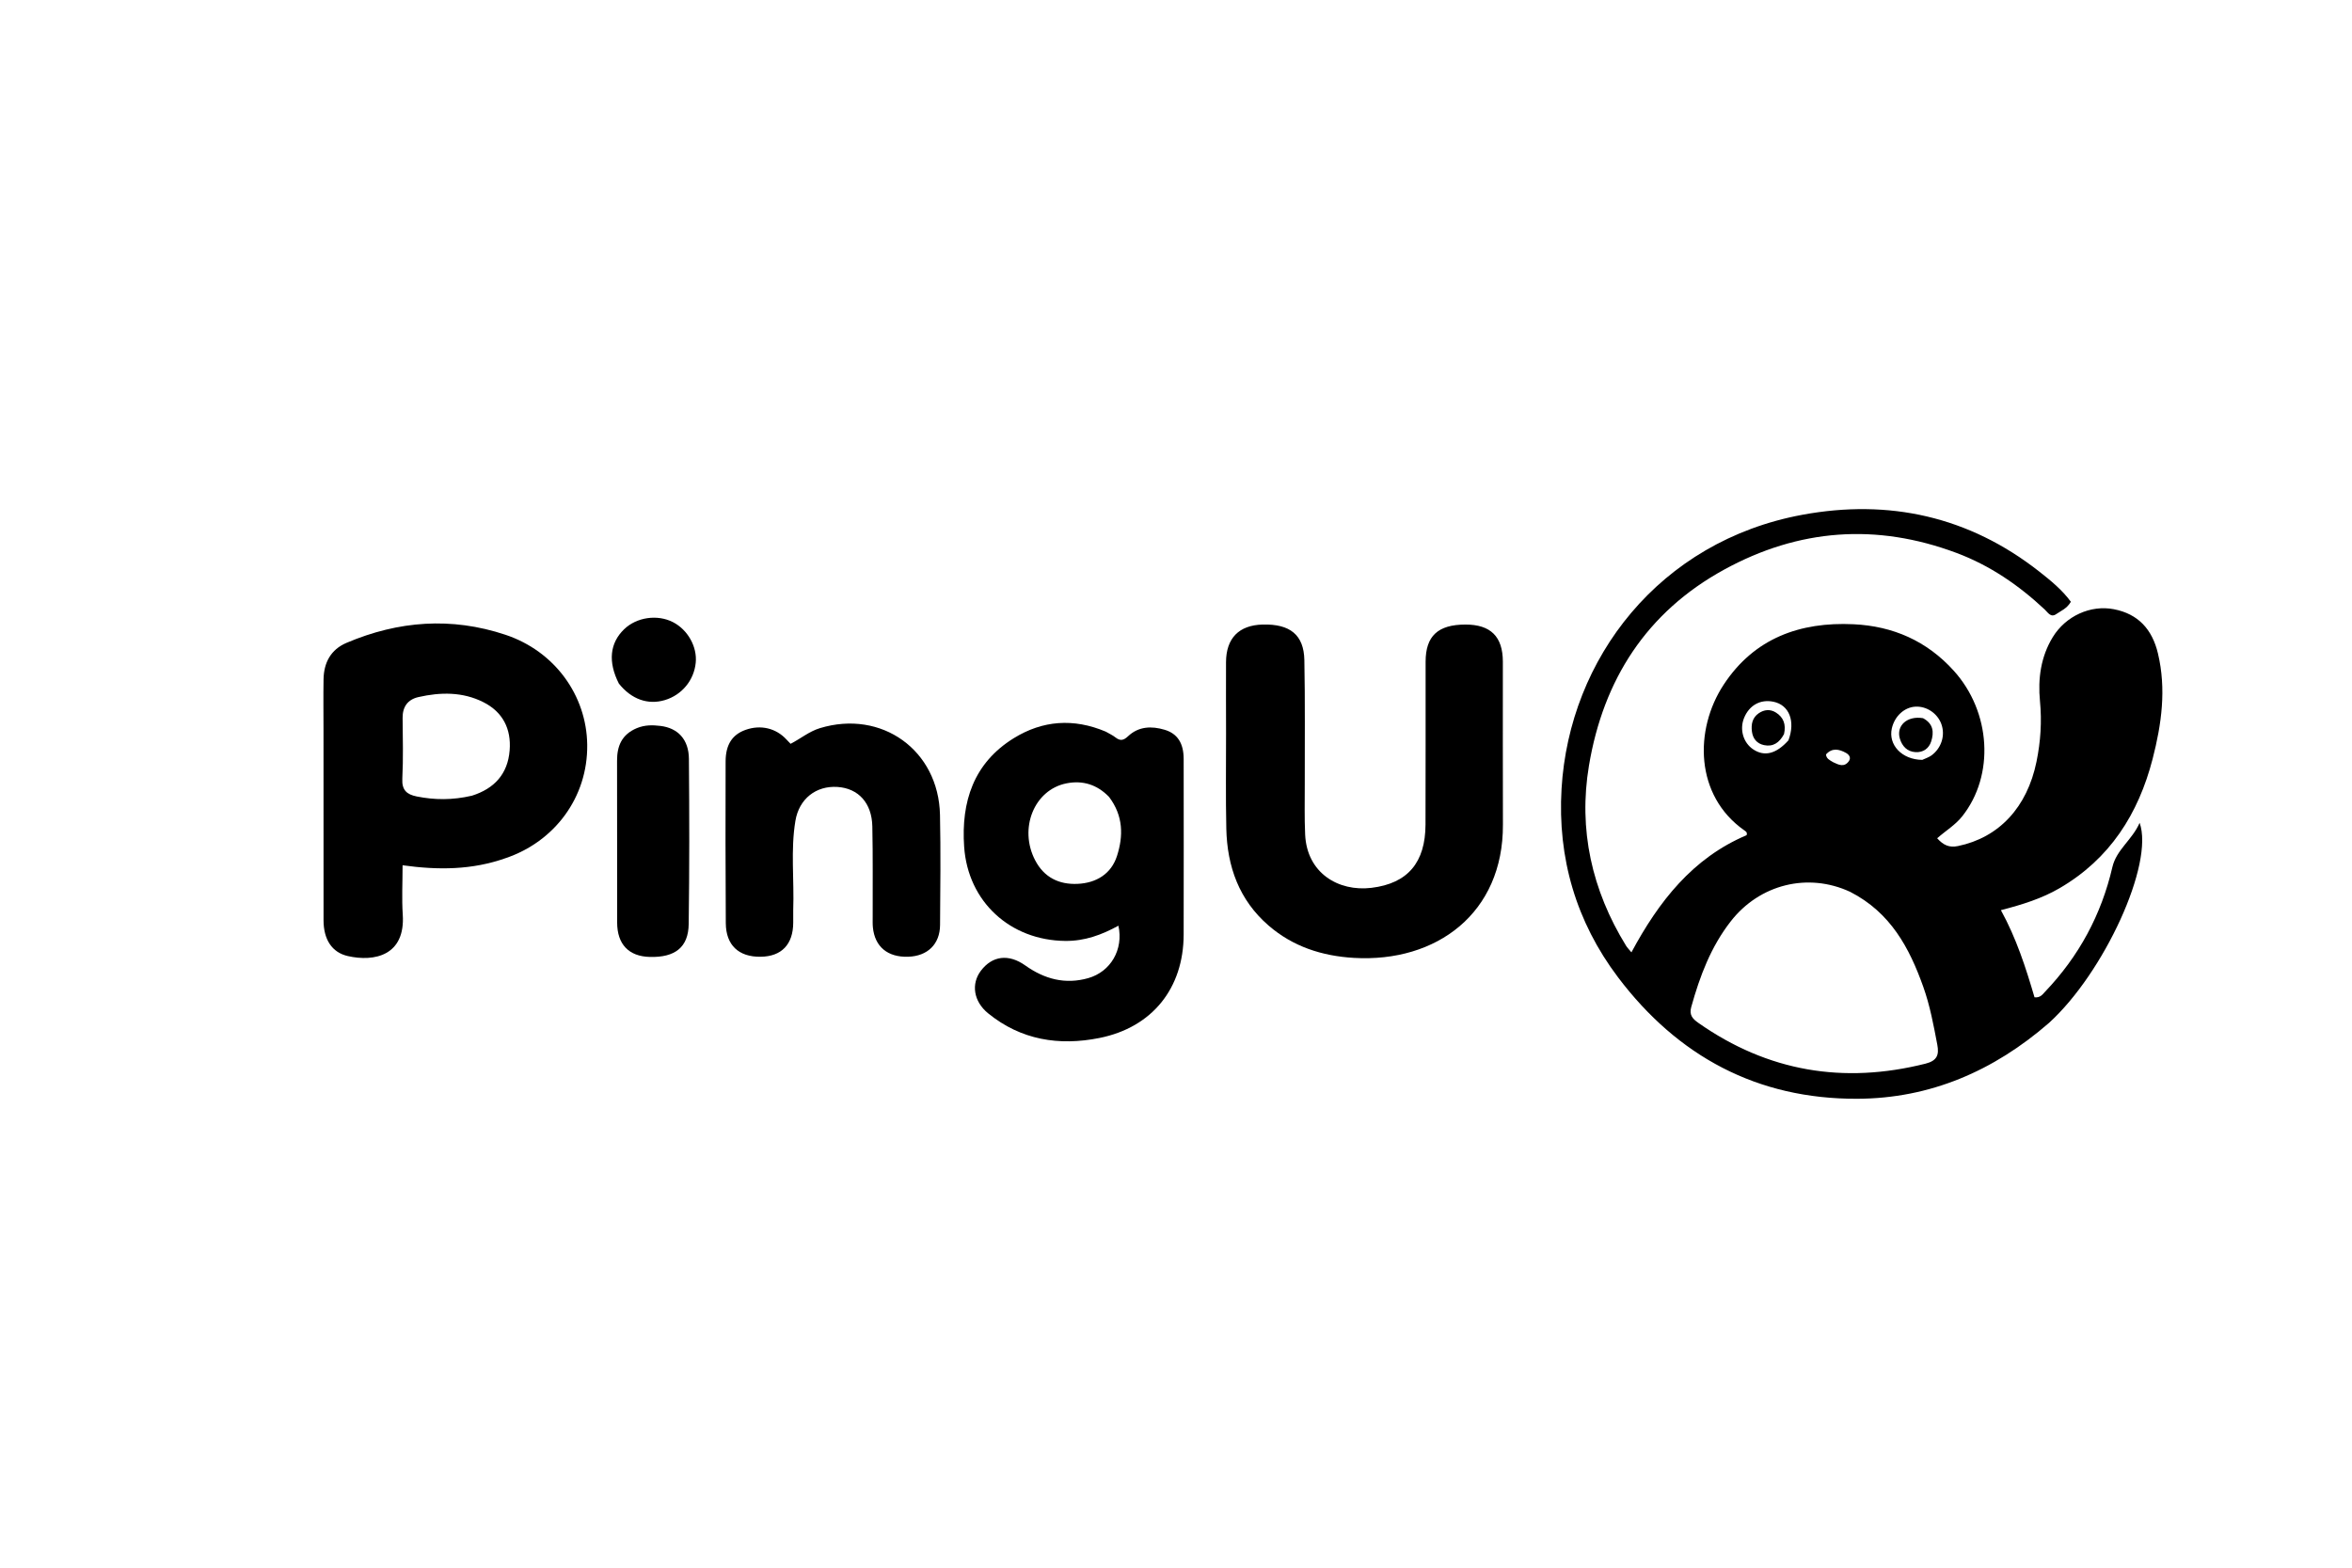
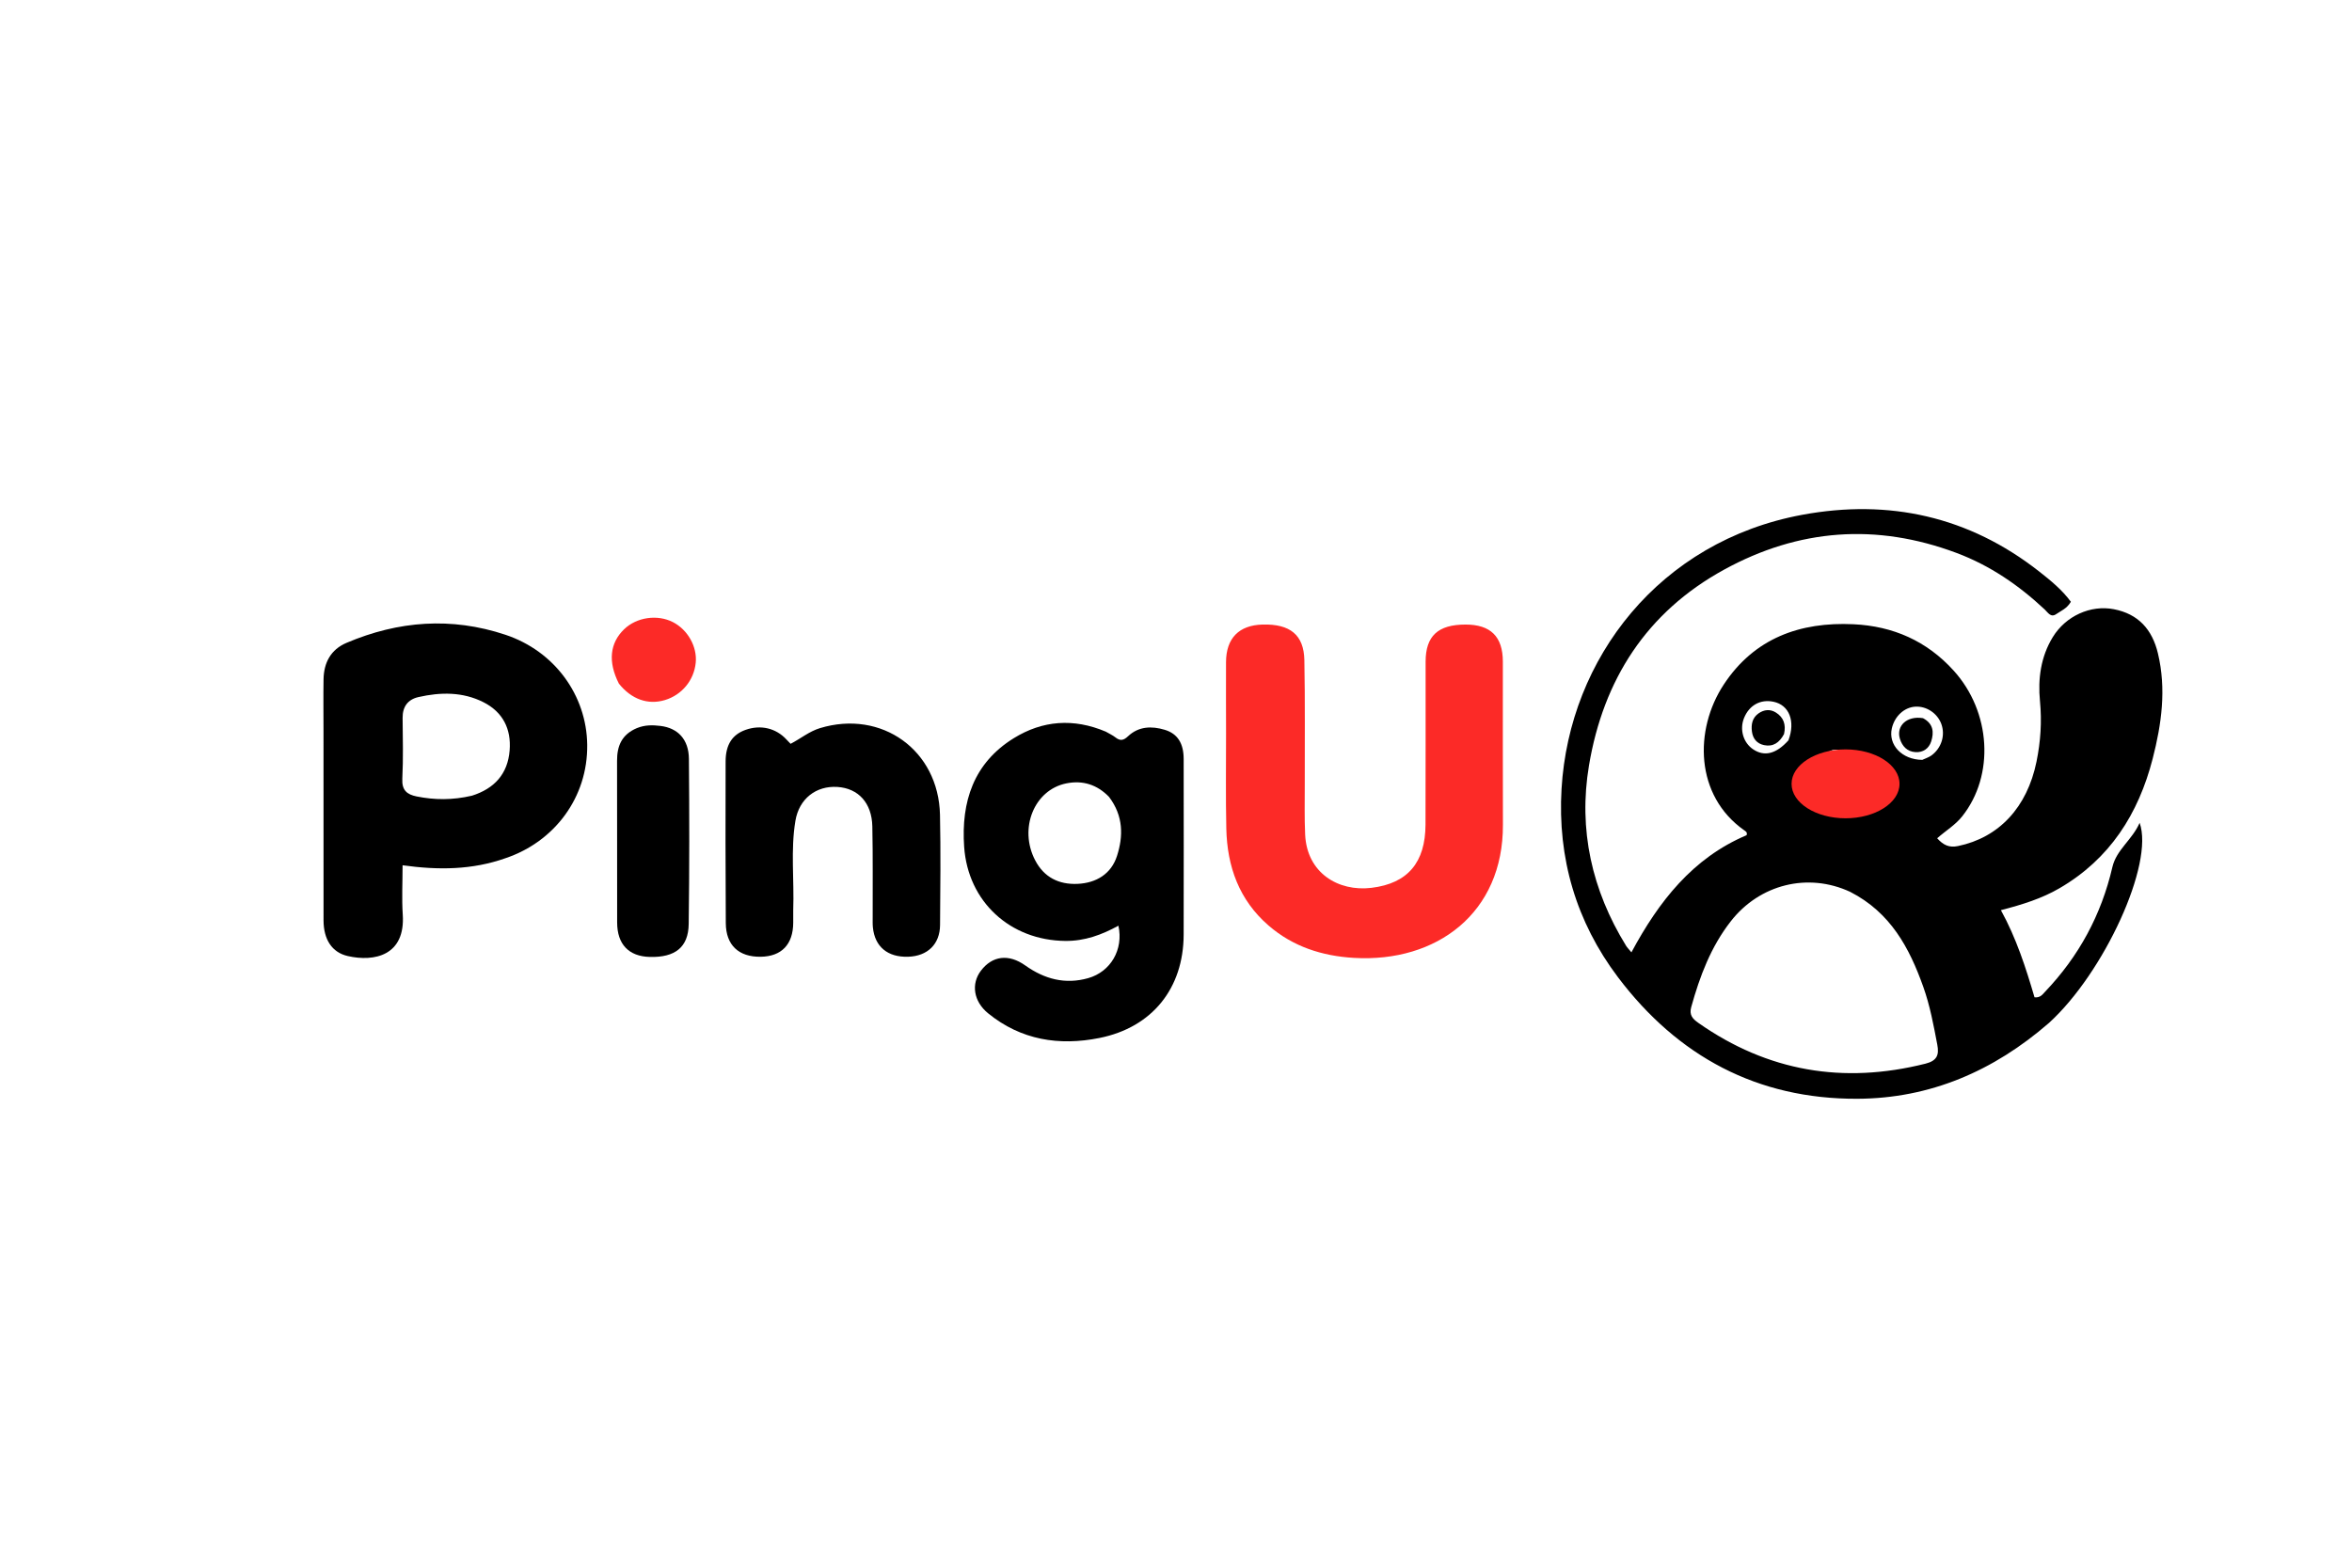
<svg xmlns="http://www.w3.org/2000/svg" version="1.1" id="Layer_1" x="0px" y="0px" width="1536" viewBox="0 0 1024 672" enable-background="new 0 0 1024 672" xml:space="preserve" height="1024">
  <path fill="#000000" opacity="1" stroke="none" d=" M892.085,440.105   C867.929,461.078 840.321,473.022 808.571,473.139   C765.07,473.3 730.439,454.664 704.436,420.223   C686.192,396.059 678.075,368.285 679.858,338.173   C683.227,281.288 722.564,230.317 784.679,218.838   C822.404,211.867 857.179,219.518 887.737,243.478   C892.783,247.434 897.813,251.532 901.603,256.713   C899.922,259.66 897.312,260.646 895.179,262.114   C892.844,263.721 891.575,261.35 890.216,260.078   C878.914,249.492 866.356,240.882 851.77,235.429   C816.938,222.406 783.132,224.905 750.618,242.728   C716.828,261.25 698.053,290.688 691.802,328.004   C687.12,355.944 693.038,382.304 707.951,406.511   C708.458,407.334 709.175,408.029 710.279,409.374   C722.184,387.217 736.936,368.301 760.412,358.366   C760.882,357.096 760.005,356.658 759.387,356.224   C737.913,341.143 737.515,312.433 750.496,292.733   C763.774,272.581 783.661,265.395 806.972,266.5   C824.171,267.316 838.888,273.764 850.617,286.739   C866.843,304.689 868.493,332.246 854.305,350.136   C851.293,353.935 847.124,356.405 843.391,359.697   C846.112,362.719 848.638,363.883 852.473,363.088   C870.231,359.405 882.583,346.315 886.655,326.281   C888.419,317.599 889.016,308.911 888.15,299.985   C887.207,290.271 888.49,280.637 893.753,272.065   C899.366,262.923 910.152,257.992 920.314,259.955   C930.957,262.01 937.009,268.738 939.505,279.188   C943.221,294.742 941.097,309.98 937.212,325.065   C931.027,349.079 918.574,368.718 896.627,381.472   C888.936,385.941 880.543,388.567 871.143,391.008   C877.895,403.285 882.015,416.168 885.776,428.957   C888.316,429.226 889.281,427.676 890.378,426.525   C905.081,411.104 914.871,393.033 919.679,372.25   C921.435,364.663 928.305,360.407 931.537,352.977   C937.935,370.771 916.046,418.309 892.085,440.105  M805.506,383.029   C787.098,374.488 766.115,379.756 753.566,395.815   C744.861,406.956 740.046,419.784 736.321,433.196   C735.359,436.659 736.909,438.333 739.442,440.109   C769.67,461.312 802.625,466.822 838.313,457.851   C843.368,456.581 844.284,454.012 843.456,449.635   C841.846,441.129 840.266,432.599 837.36,424.432   C831.324,407.471 823.142,392.05 805.506,383.029  M836.898,325.562   C838.241,324.928 839.726,324.487 840.904,323.626   C845.32,320.397 847.007,314.75 845.18,309.866   C843.444,305.227 838.738,302.111 833.886,302.39   C829.054,302.668 824.845,306.568 823.649,311.877   C822.056,318.95 827.949,325.462 836.898,325.562  M778.646,317.043   C781.754,308.729 778.993,301.652 772.09,300.24   C766.426,299.081 761.58,301.764 759.322,307.309   C757.276,312.331 758.97,318.121 763.33,321.008   C768.145,324.197 773.258,323.054 778.646,317.043  M798.176,326.61   C800.467,327.696 802.835,328.893 804.848,326.265   C806.045,324.702 805.118,323.322 803.733,322.548   C800.679,320.84 797.61,320.228 794.989,323.204   C795.183,325.033 796.433,325.601 798.176,326.61  z" />
-   <path fill="#000000" opacity="1" stroke="none" d=" M533.794,314   C533.784,303.333 533.734,293.167 533.78,283   C533.828,272.576 539.398,266.901 549.717,266.631   C561.625,266.319 567.665,271.093 567.884,282.099   C568.243,300.092 568.023,318.096 568.063,336.096   C568.079,343.428 567.89,350.771 568.228,358.09   C569,374.818 582.656,383.027 597.09,381.286   C613.024,379.364 620.563,370.112 620.629,353.792   C620.725,330.126 620.646,306.459 620.676,282.793   C620.691,271.607 626.052,266.648 638.015,266.635   C648.969,266.623 654.288,271.849 654.304,282.798   C654.338,306.465 654.235,330.132 654.335,353.798   C654.497,392.25 625.492,413.907 589.452,411.789   C575.64,410.978 562.932,406.908 552.295,397.695   C539.469,386.587 534.266,371.993 533.904,355.498   C533.603,341.838 533.812,328.167 533.794,314  z" />
+   <path fill="#FC2A27" opacity="1" stroke="none" d=" M533.794,314   C533.784,303.333 533.734,293.167 533.78,283   C533.828,272.576 539.398,266.901 549.717,266.631   C561.625,266.319 567.665,271.093 567.884,282.099   C568.243,300.092 568.023,318.096 568.063,336.096   C568.079,343.428 567.89,350.771 568.228,358.09   C569,374.818 582.656,383.027 597.09,381.286   C613.024,379.364 620.563,370.112 620.629,353.792   C620.725,330.126 620.646,306.459 620.676,282.793   C620.691,271.607 626.052,266.648 638.015,266.635   C648.969,266.623 654.288,271.849 654.304,282.798   C654.338,306.465 654.235,330.132 654.335,353.798   C654.497,392.25 625.492,413.907 589.452,411.789   C575.64,410.978 562.932,406.908 552.295,397.695   C539.469,386.587 534.266,371.993 533.904,355.498   C533.603,341.838 533.812,328.167 533.794,314  z" />
  <path fill="#000000" opacity="1" stroke="none" d=" M220.146,368.354   C205.514,373.537 190.839,373.614 175.274,371.461   C175.274,379.074 174.888,386.036 175.349,392.942   C176.534,410.732 163.034,413.645 151.401,410.987   C144.522,409.415 140.87,403.778 140.862,395.413   C140.836,367.941 140.847,340.468 140.844,312.995   C140.843,305.503 140.743,298.009 140.863,290.518   C140.98,283.253 143.998,277.521 150.872,274.6   C173.454,265.004 196.544,263.263 219.992,271.064   C241.573,278.243 255.396,297.536 255.661,318.966   C255.946,341.93 241.4,361.181 220.146,368.354  M205.478,341.156   C215.179,338.098 221.065,331.756 221.887,321.426   C222.634,312.048 218.893,304.701 210.455,300.44   C201.446,295.891 191.791,296.03 182.172,298.216   C177.558,299.264 175.244,302.402 175.286,307.294   C175.363,316.119 175.602,324.961 175.159,333.764   C174.908,338.741 177.11,340.631 181.427,341.492   C189.206,343.043 196.955,343.147 205.478,341.156  z" />
  <path fill="#000000" opacity="1" stroke="none" d=" M481.442,313.274   C483.062,314.214 484.454,314.844 485.62,315.762   C487.702,317.402 489.154,317.139 491.143,315.261   C495.717,310.94 501.388,310.757 507.06,312.455   C512.718,314.15 515.331,318.392 515.338,325.187   C515.362,350.668 515.389,376.149 515.334,401.629   C515.284,425.016 501.66,442.059 478.68,446.665   C461.096,450.19 444.497,447.577 430.189,435.914   C423.814,430.717 422.739,423.08 427.052,417.389   C432.006,410.853 439.122,409.923 446.394,415.096   C454.731,421.026 463.755,423.443 473.75,420.614   C483.583,417.83 489.214,408.117 486.929,397.771   C479.679,401.755 472.24,404.492 463.794,404.405   C439.821,404.156 421.42,387.379 419.765,363.394   C418.415,343.816 423.875,326.92 441.398,316.102   C453.894,308.388 467.36,307.317 481.442,313.274  M482.843,341.681   C477.703,336.369 471.451,334.348 464.244,335.8   C450.237,338.624 443.468,355.438 450.672,369.275   C454.564,376.751 461.061,379.911 469.121,379.554   C477.261,379.193 483.797,375.251 486.316,367.385   C489.058,358.827 489.162,350.029 482.843,341.681  z" />
  <path fill="#000000" opacity="1" stroke="none" d=" M345.349,390.973   C345.349,393.133 345.355,394.798 345.348,396.463   C345.305,405.936 340.276,411.183 331.136,411.297   C321.632,411.415 316.06,406.271 315.994,396.668   C315.832,373.191 315.853,349.711 315.912,326.233   C315.93,318.903 318.843,314.554 324.564,312.506   C331.133,310.155 337.799,311.713 342.383,316.665   C342.932,317.258 343.498,317.835 344.201,318.57   C348.583,316.309 352.304,313.164 356.983,311.743   C383.843,303.584 408.649,321.335 409.248,349.516   C409.589,365.494 409.393,381.486 409.276,397.47   C409.215,405.835 403.839,411.021 395.407,411.291   C386.466,411.577 380.863,406.935 380.032,398.488   C379.885,397.002 379.948,395.494 379.944,393.996   C379.909,380.842 380.065,367.684 379.792,354.534   C379.58,344.313 373.677,337.935 364.599,337.352   C355.308,336.755 347.903,342.489 346.299,352.105   C344.176,364.825 345.815,377.688 345.349,390.973  z" />
  <path fill="#000000" opacity="1" stroke="none" d=" M277.265,311.739   C280.846,310.273 284.206,310.378 287.505,310.773   C295.171,311.691 299.86,316.683 299.932,325.109   C300.137,349.088 300.17,373.073 299.842,397.05   C299.703,407.194 293.899,411.657 282.902,411.376   C273.758,411.143 268.706,405.892 268.689,396.382   C268.646,372.9 268.712,349.418 268.65,325.936   C268.633,319.548 270.659,314.525 277.265,311.739  z" />
-   <path fill="#000000" opacity="1" stroke="none" d=" M269.44,292.339   C264.633,282.864 265.493,274.726 271.694,268.709   C277.139,263.426 286.207,262.098 292.999,265.59   C299.436,268.9 303.587,276.299 302.903,283.247   C302.149,290.917 296.869,297.307 289.448,299.529   C282.127,301.722 274.9,299.212 269.44,292.339  z" />
+   <path fill="#FC2A27" opacity="1" stroke="none" d=" M269.44,292.339   C264.633,282.864 265.493,274.726 271.694,268.709   C277.139,263.426 286.207,262.098 292.999,265.59   C299.436,268.9 303.587,276.299 302.903,283.247   C302.149,290.917 296.869,297.307 289.448,299.529   C282.127,301.722 274.9,299.212 269.44,292.339  z" />
  <path fill="#000000" opacity="1" stroke="none" d=" M837.231,307.404   C841.837,309.854 842.018,313.63 840.804,317.488   C839.829,320.587 837.311,322.409 833.924,322.19   C830.354,321.959 828.187,319.662 827.179,316.412   C825.424,310.758 830.252,306.237 837.231,307.404  z" />
  <path fill="#000000" opacity="1" stroke="none" d=" M776.722,314.318   C774.708,318.086 771.962,319.977 768.007,319.137   C764.943,318.487 763.155,316.347 762.747,313.241   C762.335,310.114 762.905,307.197 765.68,305.28   C768.039,303.65 770.681,303.368 773.182,304.943   C776.492,307.028 777.664,310.116 776.722,314.318  z" />
+   <ellipse cx="803.5" cy="336" rx="23.5" ry="15" fill="#FC2A27" />
</svg>
